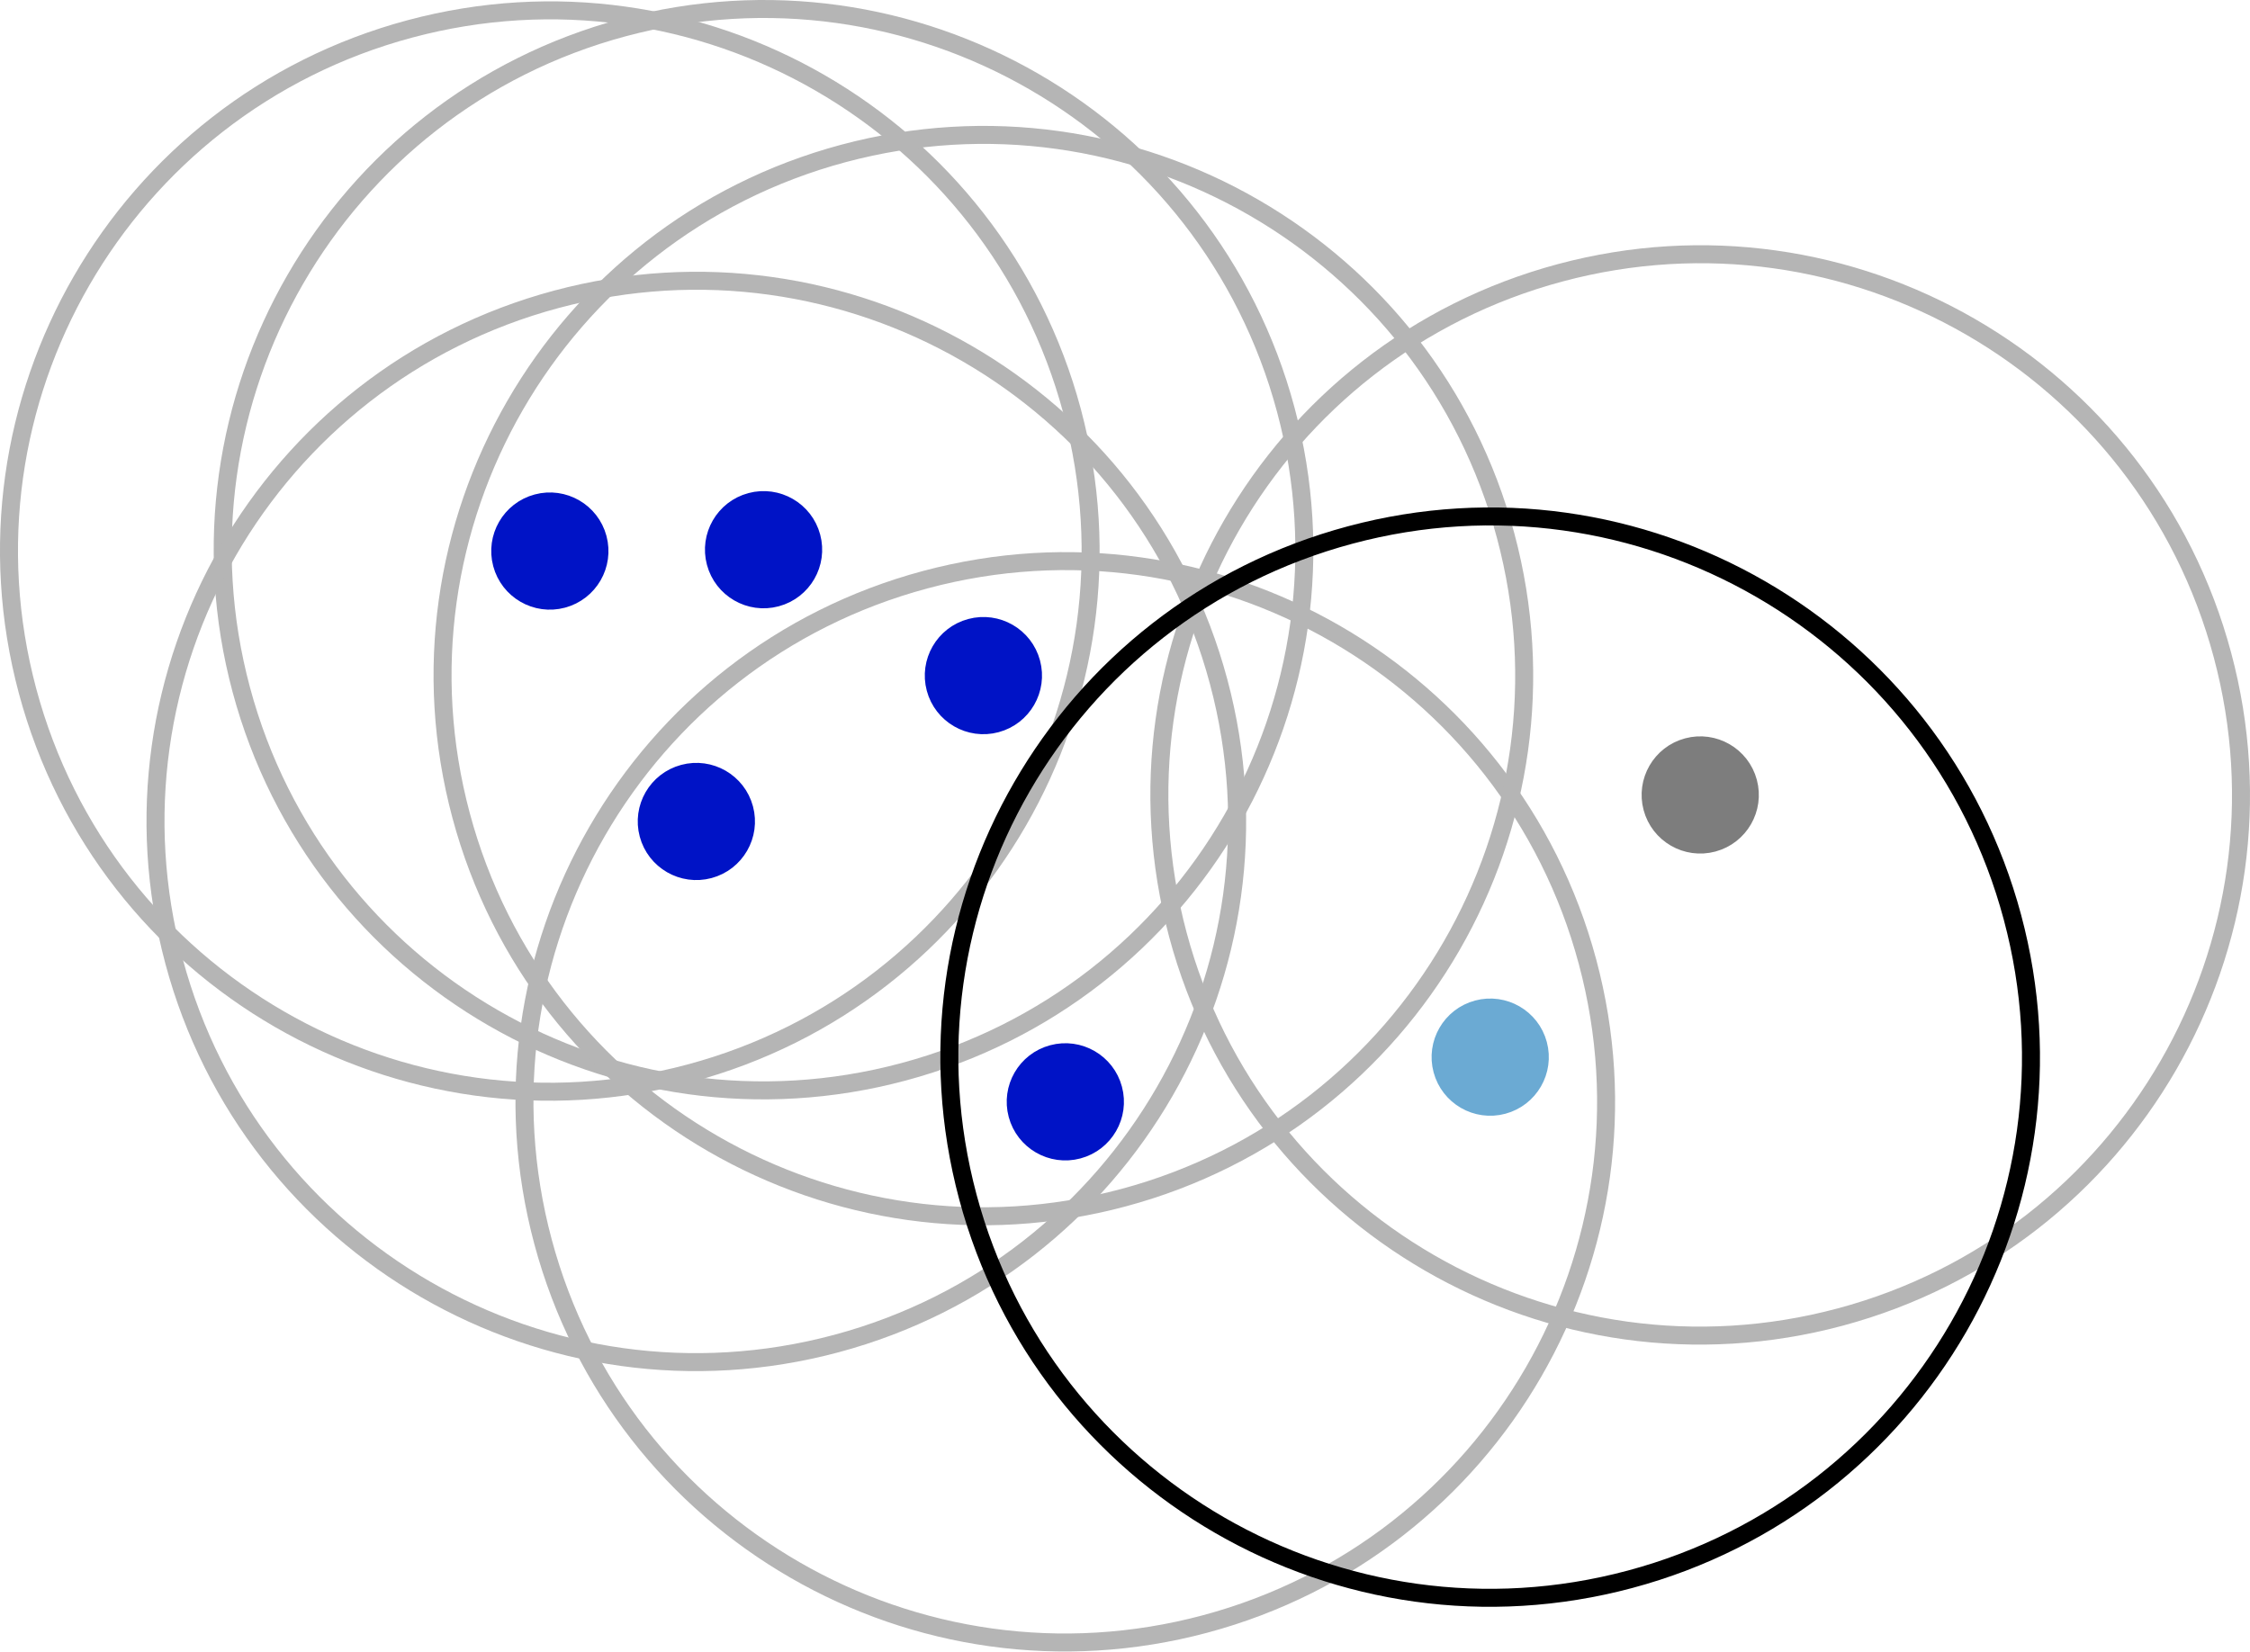
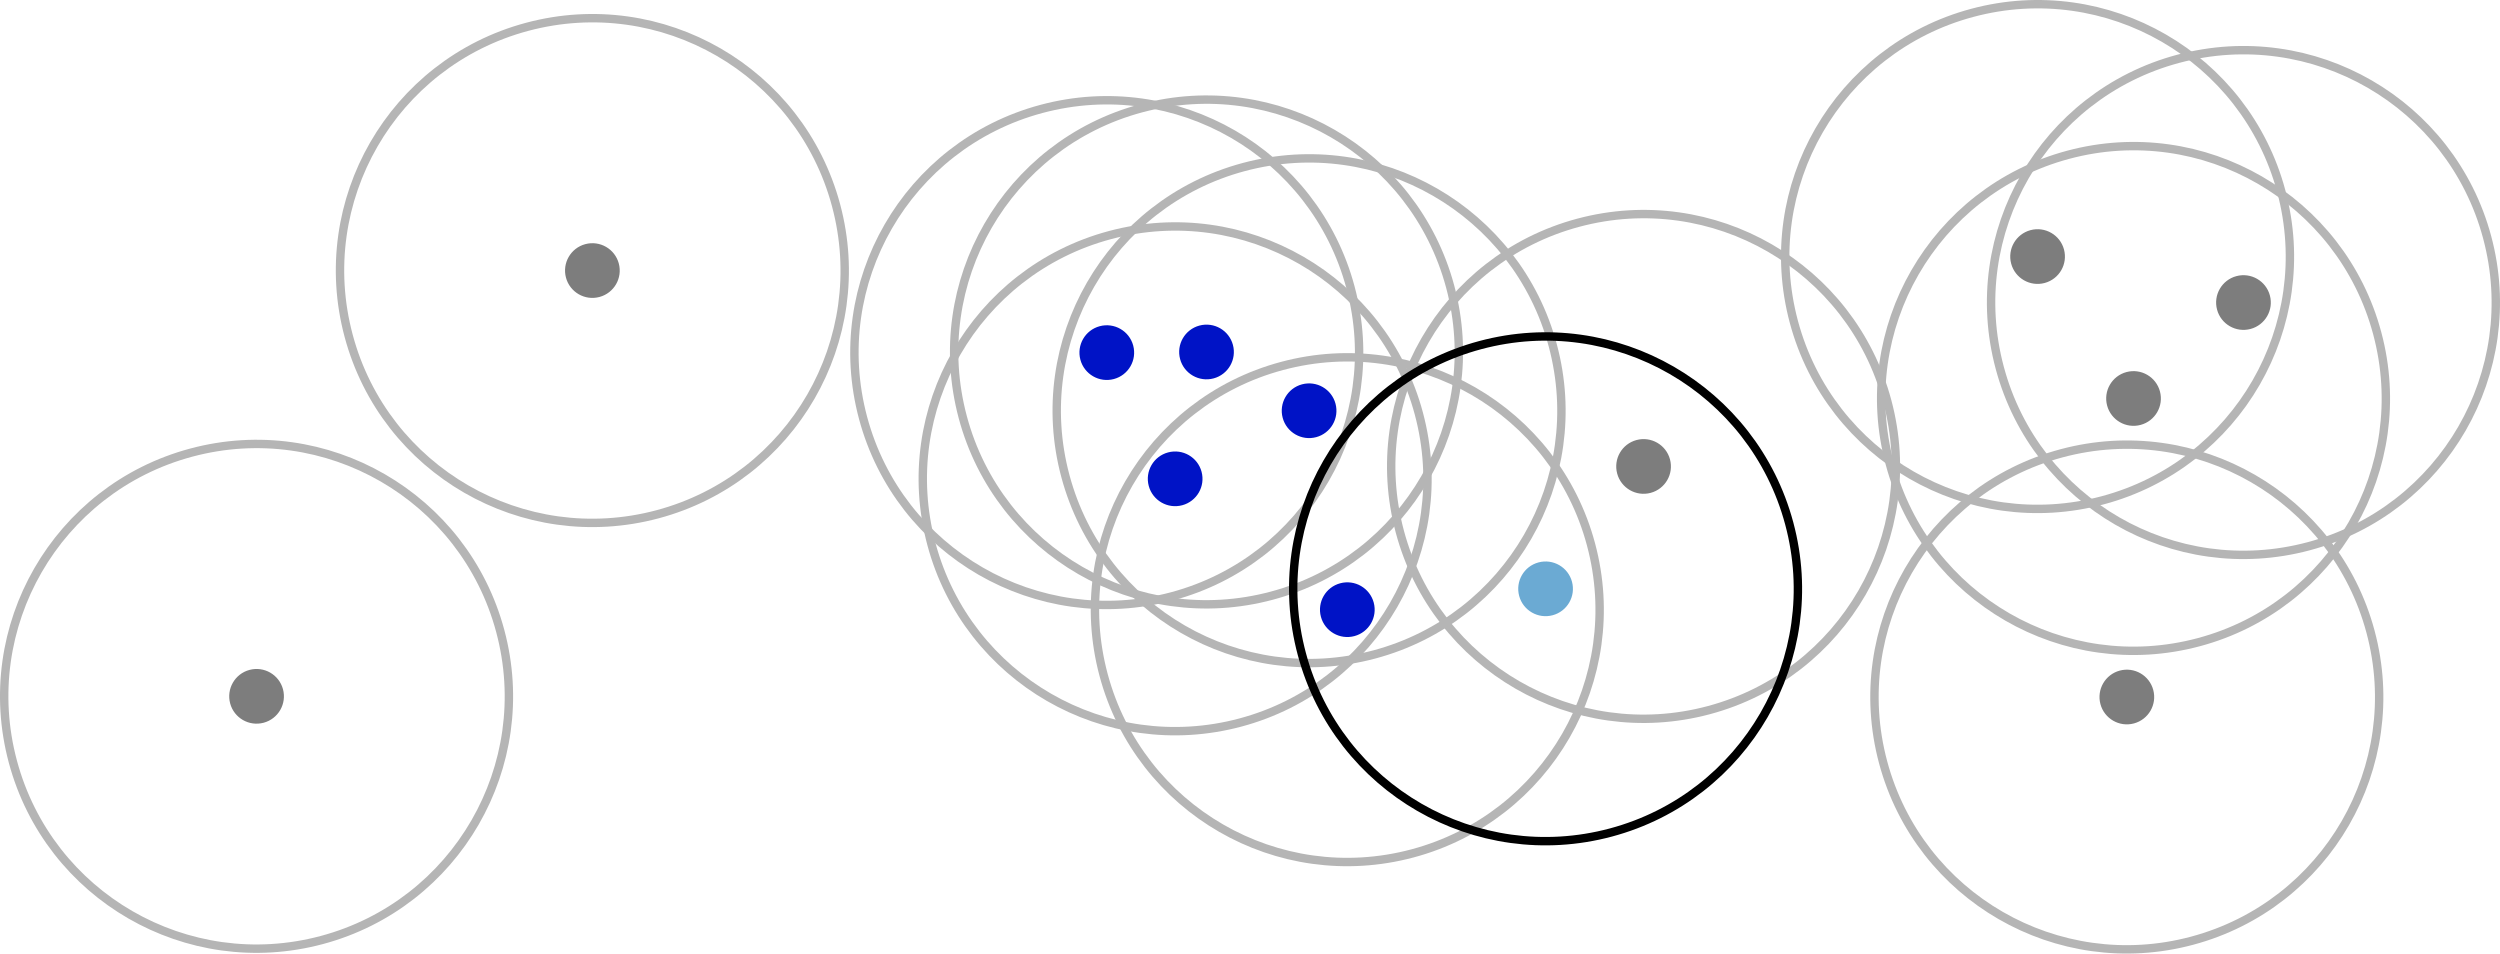
- <svg xmlns="http://www.w3.org/2000/svg" width="52.94mm" height="38.867mm" viewBox="0 0 187.584 137.718" id="svg2" version="1.1">
+ <svg xmlns="http://www.w3.org/2000/svg" width="126.062mm" height="48.083mm" viewBox="0 0 446.676 170.371" id="svg2" version="1.1">
  <defs id="defs4" />
-   <g id="layer1" transform="translate(-52.82114,-699.5391)">
+   <g id="layer1" transform="translate(99.08836,-682.4905)">
    <g id="g5227">
      <circle transform="matrix(-0.258819,-0.9659258,0.9659258,-0.258819,0,0)" r="4.286" cy="-68.023" cx="-801.113" id="path4136" style="fill:#0013c6;fill-opacity:1;stroke:#0013c6;stroke-width:1.2;stroke-linecap:round;stroke-linejoin:round;stroke-miterlimit:4;stroke-dasharray:none;stroke-opacity:1" />
      <circle transform="matrix(-0.258819,-0.9659258,0.9659258,-0.258819,0,0)" r="45.078" cy="-68.026" cx="-801.11" id="path4148" style="fill:none;fill-opacity:1;stroke:#b5b5b5;stroke-width:1.5;stroke-linecap:round;stroke-linejoin:round;stroke-miterlimit:4;stroke-dasharray:none;stroke-opacity:1" />
    </g>
    <g id="g5239" transform="translate(5.714282,-37.85714)">
      <circle transform="matrix(-0.258819,-0.9659258,0.9659258,-0.258819,0,0)" r="4.286" cy="-95.725" cx="-785.216" id="path4136-67" style="fill:#0013c6;fill-opacity:1;stroke:#0013c6;stroke-width:1.2;stroke-linecap:round;stroke-linejoin:round;stroke-miterlimit:4;stroke-dasharray:none;stroke-opacity:1" />
      <circle transform="matrix(-0.258819,-0.9659258,0.9659258,-0.258819,0,0)" r="45.078" cy="-95.728" cx="-785.214" id="path4148-5" style="fill:none;fill-opacity:1;stroke:#b5b5b5;stroke-width:1.5;stroke-linecap:round;stroke-linejoin:round;stroke-miterlimit:4;stroke-dasharray:none;stroke-opacity:1" />
    </g>
    <g id="g5223" transform="translate(-62.14286,-11.78571)">
      <circle transform="matrix(-0.258819,-0.9659258,0.9659258,-0.258819,0,0)" r="4.286" cy="-40.672" cx="-773.094" id="path4136-67-6" style="fill:#0013c6;fill-opacity:1;stroke:#0013c6;stroke-width:1.2;stroke-linecap:round;stroke-linejoin:round;stroke-miterlimit:4;stroke-dasharray:none;stroke-opacity:1" />
      <circle transform="matrix(-0.258819,-0.9659258,0.9659258,-0.258819,0,0)" r="45.078" cy="-40.675" cx="-773.092" id="path4148-5-5" style="fill:none;fill-opacity:1;stroke:#b5b5b5;stroke-width:1.5;stroke-linecap:round;stroke-linejoin:round;stroke-miterlimit:4;stroke-dasharray:none;stroke-opacity:1" />
    </g>
    <g id="g5235">
      <circle transform="matrix(-0.258819,-0.9659258,0.9659258,-0.258819,0,0)" r="4.286" cy="-65.421" cx="-765.013" id="path4136-67-9" style="fill:#0013c6;fill-opacity:1;stroke:#0013c6;stroke-width:1.2;stroke-linecap:round;stroke-linejoin:round;stroke-miterlimit:4;stroke-dasharray:none;stroke-opacity:1" />
      <circle transform="matrix(-0.258819,-0.9659258,0.9659258,-0.258819,0,0)" r="45.078" cy="-65.423" cx="-765.011" id="path4148-5-3" style="fill:none;fill-opacity:1;stroke:#b5b5b5;stroke-width:1.5;stroke-linecap:round;stroke-linejoin:round;stroke-miterlimit:4;stroke-dasharray:none;stroke-opacity:1" />
    </g>
    <g id="g5231">
      <circle transform="matrix(-0.258819,-0.9659258,0.9659258,-0.258819,0,0)" r="4.286" cy="-91.685" cx="-770.569" id="path4136-67-5" style="fill:#0013c6;fill-opacity:1;stroke:#0013c6;stroke-width:1.2;stroke-linecap:round;stroke-linejoin:round;stroke-miterlimit:4;stroke-dasharray:none;stroke-opacity:1" />
      <circle transform="matrix(-0.258819,-0.9659258,0.9659258,-0.258819,0,0)" r="45.078" cy="-91.687" cx="-770.566" id="path4148-5-2" style="fill:none;fill-opacity:1;stroke:#b5b5b5;stroke-width:1.5;stroke-linecap:round;stroke-linejoin:round;stroke-miterlimit:4;stroke-dasharray:none;stroke-opacity:1" />
    </g>
    <circle style="fill:#6baad3;fill-opacity:1;stroke:#6baad3;stroke-width:1.2;stroke-linecap:round;stroke-linejoin:round;stroke-miterlimit:4;stroke-dasharray:none;stroke-opacity:1" id="path4136-6" cx="-806.682" cy="-32.843" r="4.286" transform="matrix(-0.258819,-0.9659258,0.9659258,-0.258819,0,0)" />
-     <circle style="fill:#7d7d7d;fill-opacity:1;stroke:#7d7d7d;stroke-width:1.2;stroke-linecap:round;stroke-linejoin:round;stroke-miterlimit:4;stroke-dasharray:none;stroke-opacity:1" id="path4136-67-9-4" cx="-790.094" cy="-10.271" r="4.286" transform="matrix(-0.258819,-0.9659258,0.9659258,-0.258819,0,0)" />
-     <circle style="fill:none;fill-opacity:1;stroke:#b5b5b5;stroke-width:1.5;stroke-linecap:round;stroke-linejoin:round;stroke-miterlimit:4;stroke-dasharray:none;stroke-opacity:1" id="path4148-5-3-7" cx="-790.091" cy="-10.274" r="45.078" transform="matrix(-0.258819,-0.9659258,0.9659258,-0.258819,0,0)" />
+     <g id="g4815">
+       <circle transform="matrix(-0.258819,-0.9659258,0.9659258,-0.258819,0,0)" r="4.286" cy="-10.271" cx="-790.094" id="path4136-67-9-4" style="fill:#7d7d7d;fill-opacity:1;stroke:#7d7d7d;stroke-width:1.2;stroke-linecap:round;stroke-linejoin:round;stroke-miterlimit:4;stroke-dasharray:none;stroke-opacity:1" />
+       <circle transform="matrix(-0.258819,-0.9659258,0.9659258,-0.258819,0,0)" r="45.078" cy="-10.274" cx="-790.091" id="path4148-5-3-7" style="fill:none;fill-opacity:1;stroke:#b5b5b5;stroke-width:1.5;stroke-linecap:round;stroke-linejoin:round;stroke-miterlimit:4;stroke-dasharray:none;stroke-opacity:1" />
+     </g>
    <circle style="fill:none;fill-opacity:1;stroke:#000000;stroke-width:1.5;stroke-linecap:round;stroke-linejoin:round;stroke-miterlimit:4;stroke-dasharray:none;stroke-opacity:1" id="path4148-1" cx="-806.679" cy="-32.846" r="45.078" transform="matrix(-0.258819,-0.9659258,0.9659258,-0.258819,0,0)" />
+     <g transform="translate(70.39718,-37.5)" id="g4815-3">
+       <circle transform="matrix(-0.258819,-0.9659258,0.9659258,-0.258819,0,0)" r="4.286" cy="-10.271" cx="-790.094" id="path4136-67-9-4-6" style="fill:#7d7d7d;fill-opacity:1;stroke:#7d7d7d;stroke-width:1.2;stroke-linecap:round;stroke-linejoin:round;stroke-miterlimit:4;stroke-dasharray:none;stroke-opacity:1" />
+       <circle transform="matrix(-0.258819,-0.9659258,0.9659258,-0.258819,0,0)" r="45.078" cy="-10.274" cx="-790.091" id="path4148-5-3-7-7" style="fill:none;fill-opacity:1;stroke:#b5b5b5;stroke-width:1.5;stroke-linecap:round;stroke-linejoin:round;stroke-miterlimit:4;stroke-dasharray:none;stroke-opacity:1" />
+     </g>
+     <g transform="translate(87.54003,-12.14286)" id="g4815-5">
+       <circle transform="matrix(-0.258819,-0.9659258,0.9659258,-0.258819,0,0)" r="4.286" cy="-10.271" cx="-790.094" id="path4136-67-9-4-3" style="fill:#7d7d7d;fill-opacity:1;stroke:#7d7d7d;stroke-width:1.2;stroke-linecap:round;stroke-linejoin:round;stroke-miterlimit:4;stroke-dasharray:none;stroke-opacity:1" />
+       <circle transform="matrix(-0.258819,-0.9659258,0.9659258,-0.258819,0,0)" r="45.078" cy="-10.274" cx="-790.091" id="path4148-5-3-7-5" style="fill:none;fill-opacity:1;stroke:#b5b5b5;stroke-width:1.5;stroke-linecap:round;stroke-linejoin:round;stroke-miterlimit:4;stroke-dasharray:none;stroke-opacity:1" />
+     </g>
+     <g transform="translate(-187.8171,-35)" id="g4815-6">
+       <circle transform="matrix(-0.258819,-0.9659258,0.9659258,-0.258819,0,0)" r="4.286" cy="-10.271" cx="-790.094" id="path4136-67-9-4-2" style="fill:#7d7d7d;fill-opacity:1;stroke:#7d7d7d;stroke-width:1.2;stroke-linecap:round;stroke-linejoin:round;stroke-miterlimit:4;stroke-dasharray:none;stroke-opacity:1" />
+       <circle transform="matrix(-0.258819,-0.9659258,0.9659258,-0.258819,0,0)" r="45.078" cy="-10.274" cx="-790.091" id="path4148-5-3-7-9" style="fill:none;fill-opacity:1;stroke:#b5b5b5;stroke-width:1.5;stroke-linecap:round;stroke-linejoin:round;stroke-miterlimit:4;stroke-dasharray:none;stroke-opacity:1" />
+     </g>
+     <g transform="translate(107.1829,-29.28571)" id="g4815-1">
+       <circle transform="matrix(-0.258819,-0.9659258,0.9659258,-0.258819,0,0)" r="4.286" cy="-10.271" cx="-790.094" id="path4136-67-9-4-27" style="fill:#7d7d7d;fill-opacity:1;stroke:#7d7d7d;stroke-width:1.2;stroke-linecap:round;stroke-linejoin:round;stroke-miterlimit:4;stroke-dasharray:none;stroke-opacity:1" />
+       <circle transform="matrix(-0.258819,-0.9659258,0.9659258,-0.258819,0,0)" r="45.078" cy="-10.274" cx="-790.091" id="path4148-5-3-7-0" style="fill:none;fill-opacity:1;stroke:#b5b5b5;stroke-width:1.5;stroke-linecap:round;stroke-linejoin:round;stroke-miterlimit:4;stroke-dasharray:none;stroke-opacity:1" />
+     </g>
+     <g transform="translate(-247.8171,41.07143)" id="g4815-9">
+       <circle transform="matrix(-0.258819,-0.9659258,0.9659258,-0.258819,0,0)" r="4.286" cy="-10.271" cx="-790.094" id="path4136-67-9-4-36" style="fill:#7d7d7d;fill-opacity:1;stroke:#7d7d7d;stroke-width:1.2;stroke-linecap:round;stroke-linejoin:round;stroke-miterlimit:4;stroke-dasharray:none;stroke-opacity:1" />
+       <circle transform="matrix(-0.258819,-0.9659258,0.9659258,-0.258819,0,0)" r="45.078" cy="-10.274" cx="-790.091" id="path4148-5-3-7-06" style="fill:none;fill-opacity:1;stroke:#b5b5b5;stroke-width:1.5;stroke-linecap:round;stroke-linejoin:round;stroke-miterlimit:4;stroke-dasharray:none;stroke-opacity:1" />
+     </g>
+     <g transform="translate(86.34482,41.19521)" id="g4815-2">
+       <circle transform="matrix(-0.258819,-0.9659258,0.9659258,-0.258819,0,0)" r="4.286" cy="-10.271" cx="-790.094" id="path4136-67-9-4-61" style="fill:#7d7d7d;fill-opacity:1;stroke:#7d7d7d;stroke-width:1.2;stroke-linecap:round;stroke-linejoin:round;stroke-miterlimit:4;stroke-dasharray:none;stroke-opacity:1" />
+       <circle transform="matrix(-0.258819,-0.9659258,0.9659258,-0.258819,0,0)" r="45.078" cy="-10.274" cx="-790.091" id="path4148-5-3-7-8" style="fill:none;fill-opacity:1;stroke:#b5b5b5;stroke-width:1.5;stroke-linecap:round;stroke-linejoin:round;stroke-miterlimit:4;stroke-dasharray:none;stroke-opacity:1" />
+     </g>
  </g>
</svg>
